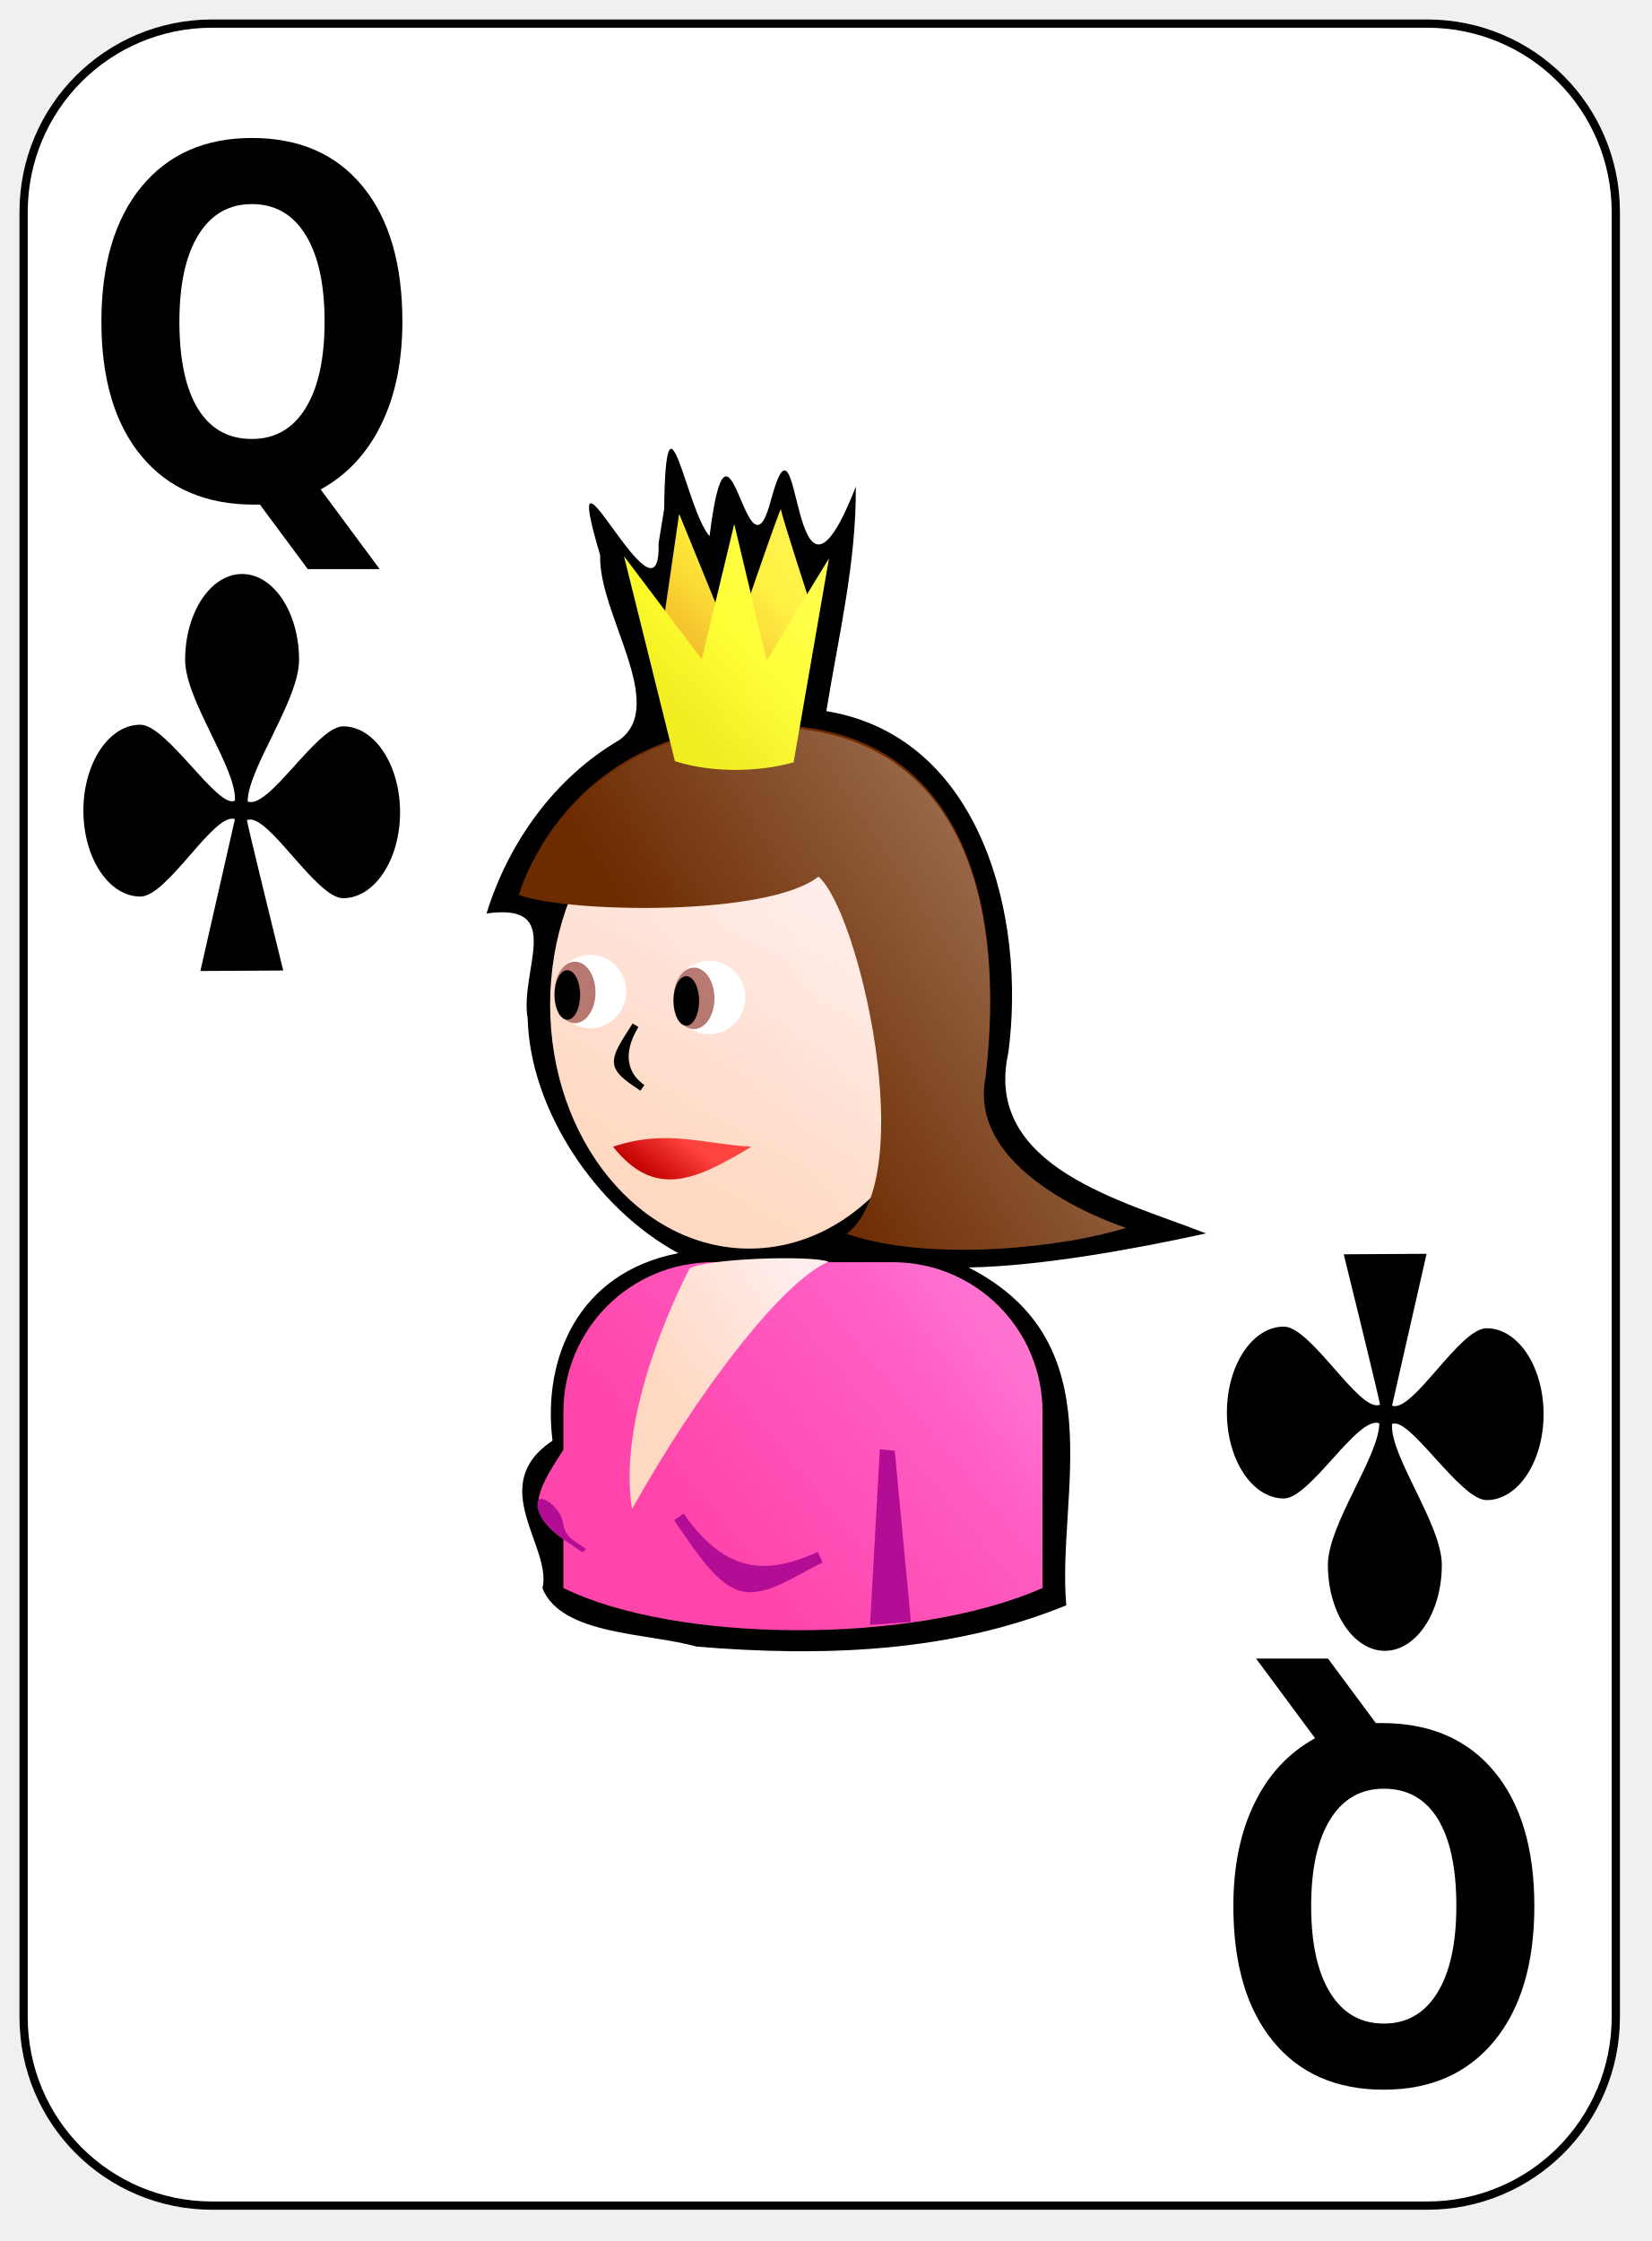
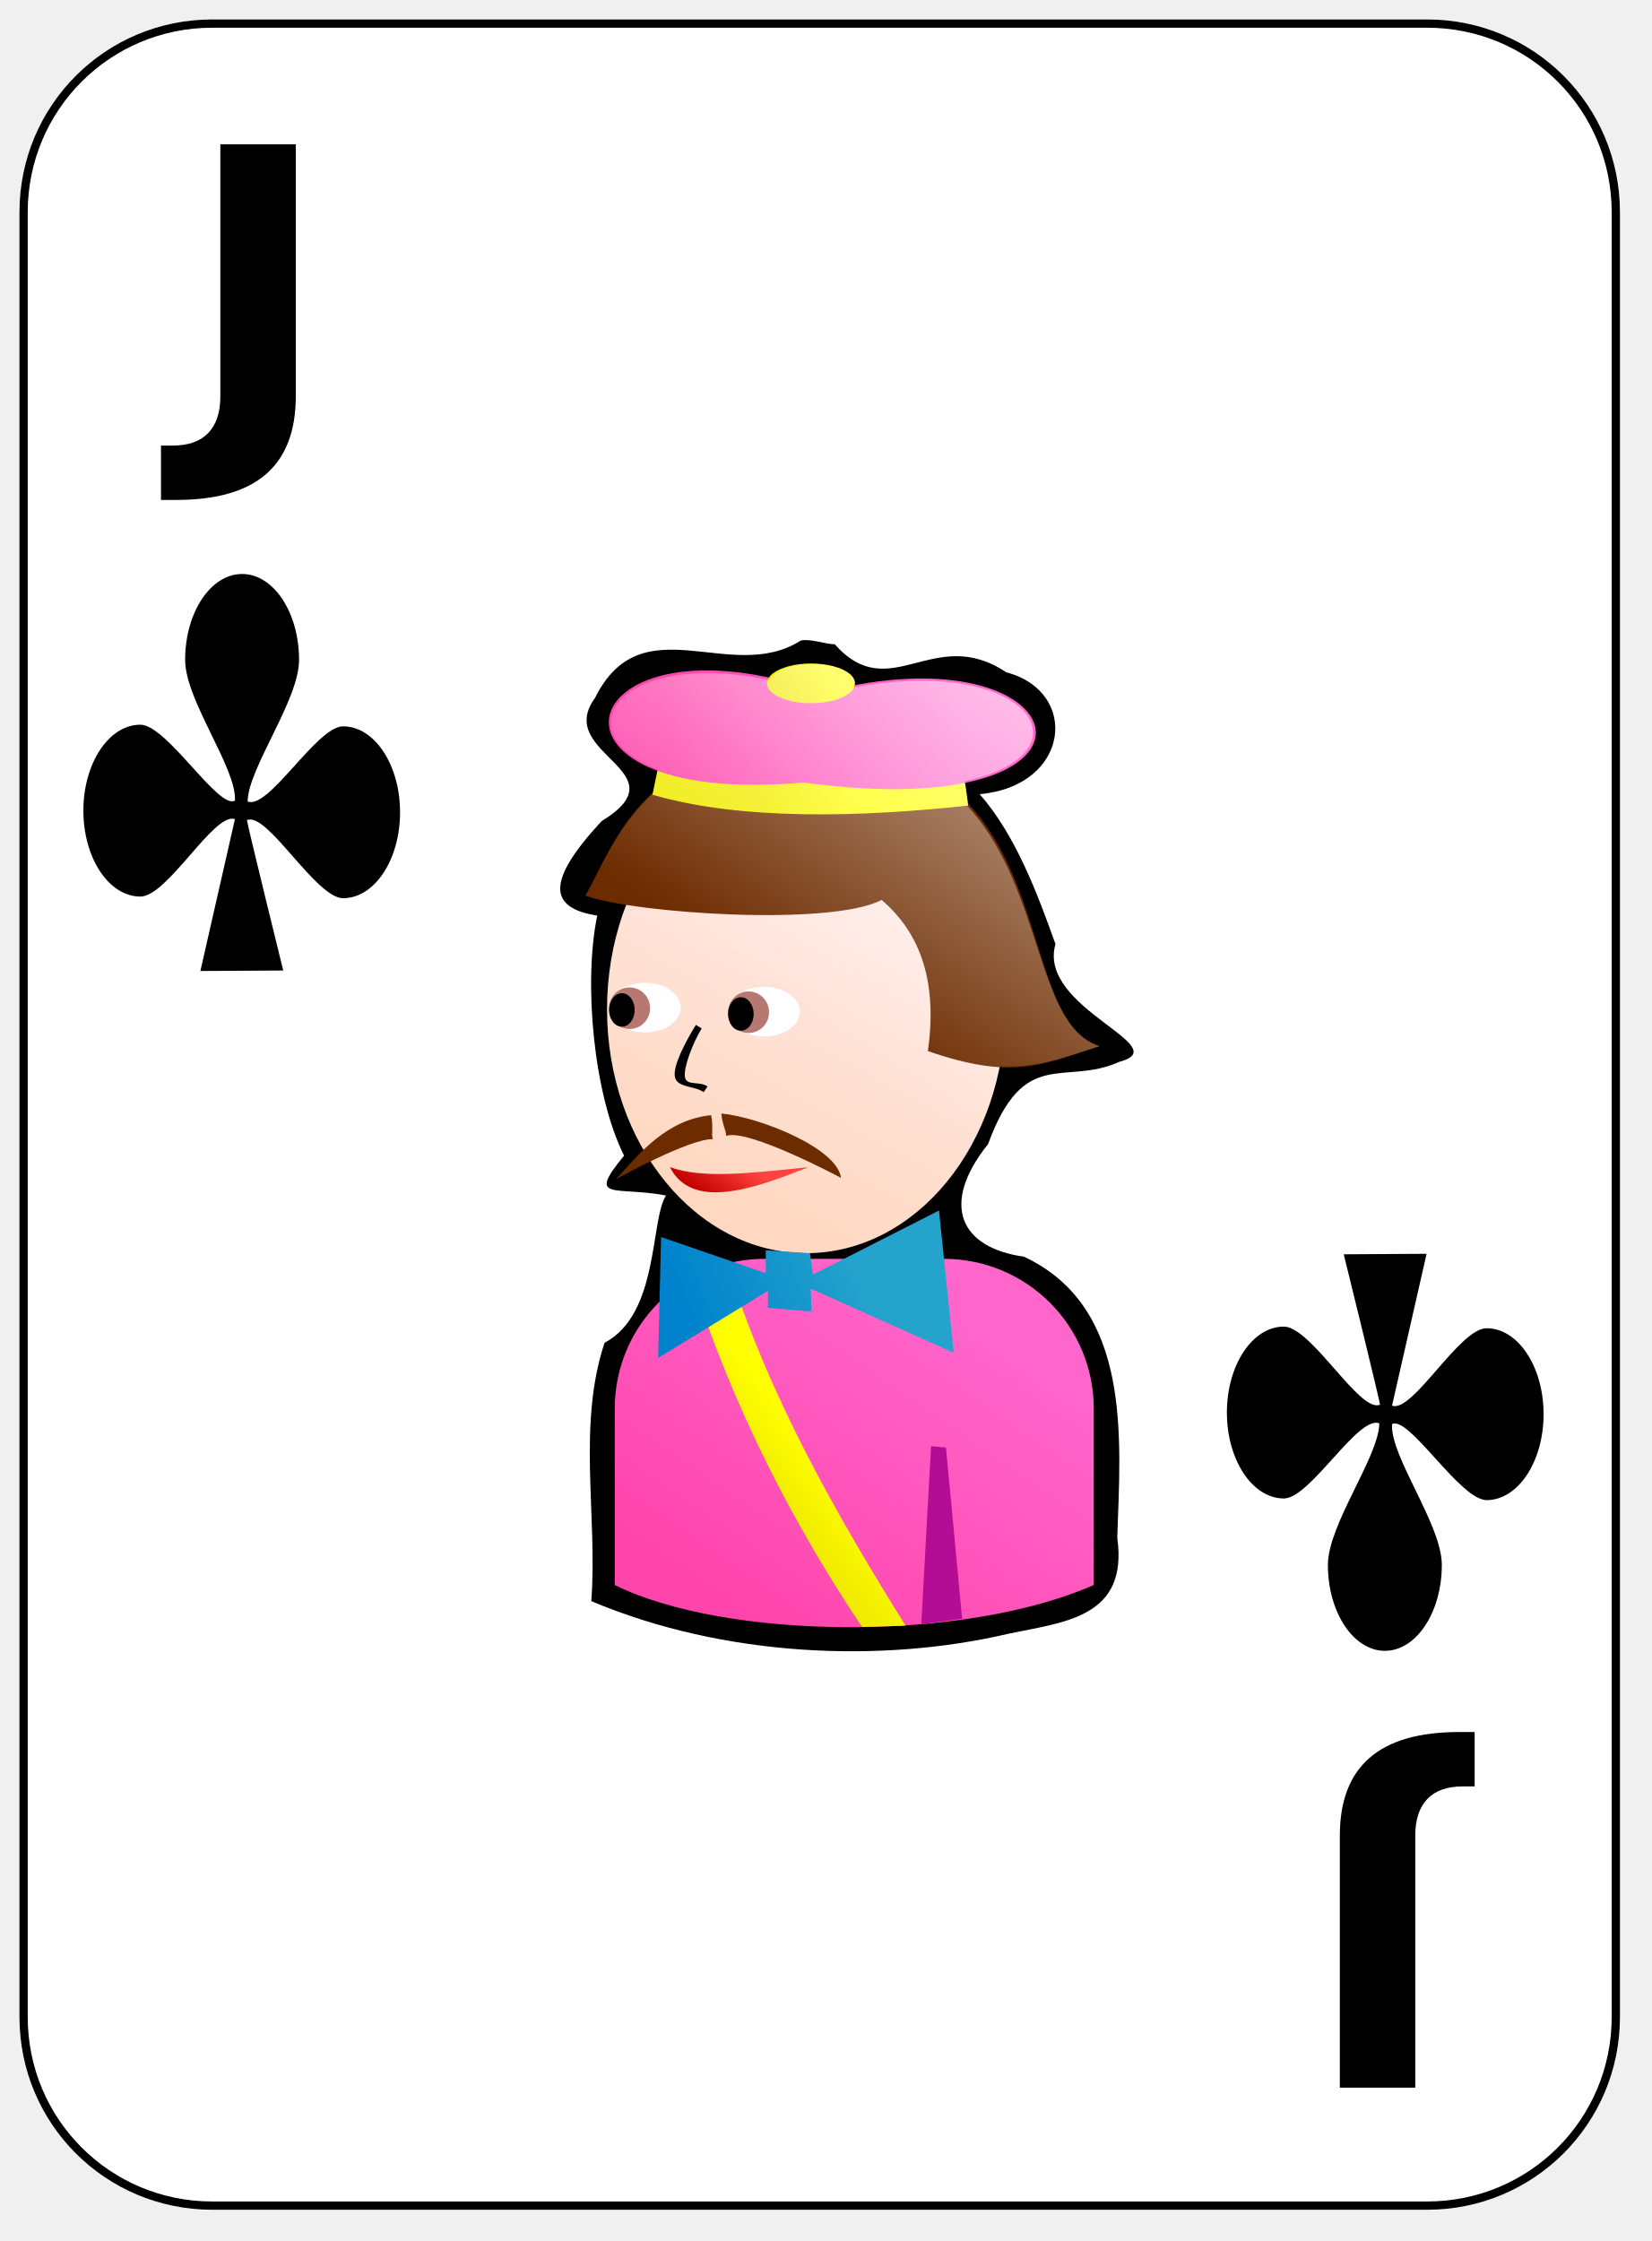
- <svg xmlns="http://www.w3.org/2000/svg" xmlns:xlink="http://www.w3.org/1999/xlink" id="svg2" height="190" preserveAspectRatio="xMinYMin meet" viewBox="0 0 140 190" y="0" x="0" version="1.0">
+ <svg xmlns="http://www.w3.org/2000/svg" xmlns:xlink="http://www.w3.org/1999/xlink" version="1.0" x="0" y="0" preserveAspectRatio="xMinYMin meet" viewBox="0 0 140 190" height="190" id="svg2">
  <defs id="defs3">
    <linearGradient id="linearGradient2060">
-       <stop id="stop2062" offset="0" style="stop-color:#ebf0d0;stop-opacity:1;" />
-       <stop id="stop2064" offset="1" style="stop-color:#ffffeb;stop-opacity:1;" />
+       <stop style="stop-color:#ebf0d0;stop-opacity:1;" offset="0" id="stop2062" />
+       <stop style="stop-color:#ffffeb;stop-opacity:1;" offset="1" id="stop2064" />
    </linearGradient>
-     <linearGradient gradientTransform="translate(0,-1)" gradientUnits="userSpaceOnUse" xlink:href="#linearGradient2060" id="linearGradient4853" y2="128.695" x2="109" y1="63.1" x1="2" />
+     <linearGradient x1="2" y1="63.1" x2="109" y2="128.695" id="linearGradient4853" xlink:href="#linearGradient2060" gradientUnits="userSpaceOnUse" gradientTransform="translate(0,-1)" />
+     <linearGradient xlink:href="#linearGradient5407" id="linearGradient2286" gradientUnits="userSpaceOnUse" x1="104.75" y1="57.469" x2="109.5" y2="55.781" />
    <linearGradient id="linearGradient6214">
-       <stop style="stop-color:#c10000;stop-opacity:1;" offset="0" id="stop6216" />
-       <stop style="stop-color:#ff433e;stop-opacity:1;" offset="1" id="stop6218" />
+       <stop id="stop6216" offset="0" style="stop-color:#c10000;stop-opacity:1;" />
+       <stop id="stop6218" offset="1" style="stop-color:#ff433e;stop-opacity:1;" />
    </linearGradient>
    <linearGradient id="linearGradient5417">
-       <stop id="stop5419" offset="0" style="stop-color:#f0a700;stop-opacity:1;" />
-       <stop id="stop5421" offset="1" style="stop-color:#ffed00;stop-opacity:1;" />
+       <stop style="stop-color:#f0a700;stop-opacity:1;" offset="0" id="stop5419" />
+       <stop style="stop-color:#ffed00;stop-opacity:1;" offset="1" id="stop5421" />
    </linearGradient>
    <linearGradient id="linearGradient5407">
-       <stop style="stop-color:#f0eb00;stop-opacity:1;" offset="0" id="stop5409" />
-       <stop style="stop-color:#ffff00;stop-opacity:1;" offset="1" id="stop5411" />
+       <stop id="stop5409" offset="0" style="stop-color:#f0eb00;stop-opacity:1;" />
+       <stop id="stop5411" offset="1" style="stop-color:#ffff00;stop-opacity:1;" />
    </linearGradient>
    <linearGradient id="linearGradient3865">
-       <stop style="stop-color:#0083cc;stop-opacity:1;" offset="0" id="stop3867" />
-       <stop style="stop-color:#24a4cc;stop-opacity:1;" offset="1" id="stop3869" />
+       <stop id="stop3867" offset="0" style="stop-color:#0083cc;stop-opacity:1;" />
+       <stop id="stop3869" offset="1" style="stop-color:#24a4cc;stop-opacity:1;" />
    </linearGradient>
    <linearGradient id="linearGradient3857">
-       <stop style="stop-color:#ffd8c1;stop-opacity:1;" offset="0" id="stop3859" />
-       <stop style="stop-color:#ffeded;stop-opacity:1;" offset="1" id="stop3861" />
+       <stop id="stop3859" offset="0" style="stop-color:#ffd8c1;stop-opacity:1;" />
+       <stop id="stop3861" offset="1" style="stop-color:#ffeded;stop-opacity:1;" />
    </linearGradient>
    <linearGradient id="linearGradient2580">
-       <stop style="stop-color:#ffffff;stop-opacity:1;" offset="0" id="stop2582" />
-       <stop style="stop-color:#ffffff;stop-opacity:0;" offset="1" id="stop2584" />
+       <stop id="stop2582" offset="0" style="stop-color:#ffffff;stop-opacity:1;" />
+       <stop id="stop2584" offset="1" style="stop-color:#ffffff;stop-opacity:0;" />
    </linearGradient>
    <linearGradient id="linearGradient3196">
-       <stop style="stop-color:#008200;stop-opacity:1;" offset="0" id="stop3198" />
-       <stop style="stop-color:#00d000;stop-opacity:1;" offset="1" id="stop3200" />
+       <stop id="stop3198" offset="0" style="stop-color:#008200;stop-opacity:1;" />
+       <stop id="stop3200" offset="1" style="stop-color:#00d000;stop-opacity:1;" />
    </linearGradient>
    <linearGradient id="linearGradient4408">
-       <stop style="stop-color:#ff44ab;stop-opacity:1;" offset="0" id="stop4410" />
-       <stop style="stop-color:#ff66cc;stop-opacity:1;" offset="1" id="stop4412" />
+       <stop id="stop4410" offset="0" style="stop-color:#ff44ab;stop-opacity:1;" />
+       <stop id="stop4412" offset="1" style="stop-color:#ff66cc;stop-opacity:1;" />
    </linearGradient>
-     <linearGradient xlink:href="#linearGradient3857" id="linearGradient7940" gradientUnits="userSpaceOnUse" gradientTransform="matrix(0.186825,0,0,0.144857,6.08865,313.5334)" x1="356.442" y1="437.499" x2="484.796" y2="256.18" />
-     <linearGradient xlink:href="#linearGradient4408" id="linearGradient7942" gradientUnits="userSpaceOnUse" gradientTransform="matrix(0.144857,0,0,0.144857,31.48385,326.1738)" x1="298.986" y1="540.539" x2="449.323" y2="415.539" />
-     <linearGradient xlink:href="#linearGradient5417" id="linearGradient7944" gradientUnits="userSpaceOnUse" x1="632" y1="146.362" x2="698" y2="85.362" />
-     <linearGradient xlink:href="#linearGradient5407" id="linearGradient7946" gradientUnits="userSpaceOnUse" x1="653" y1="210.362" x2="708" y2="160.362" />
-     <linearGradient xlink:href="#linearGradient6214" id="linearGradient7948" gradientUnits="userSpaceOnUse" gradientTransform="matrix(0.144857,0,0,0.144857,28.88155,325.5233)" x1="294.246" y1="346.327" x2="312.092" y2="322.139" />
-     <linearGradient xlink:href="#linearGradient3857" id="linearGradient7950" gradientUnits="userSpaceOnUse" gradientTransform="translate(18.4375,270.2081)" x1="53.127" y1="122.476" x2="65.8" y2="113.287" />
-     <linearGradient xlink:href="#linearGradient2580" id="linearGradient7952" gradientUnits="userSpaceOnUse" gradientTransform="translate(175.4375,261.211)" x1="-21.764" y1="46.291" x2="-101.909" y2="98.109" />
+     <linearGradient xlink:href="#linearGradient4408" id="linearGradient34766" gradientUnits="userSpaceOnUse" gradientTransform="translate(-35.99098,2.4696)" x1="93.5" y1="62.938" x2="117.139" y2="57.702" />
+     <linearGradient xlink:href="#linearGradient5407" id="linearGradient34769" gradientUnits="userSpaceOnUse" gradientTransform="translate(-39.51848,2.5946)" x1="103.562" y1="65.109" x2="111.883" y2="62.671" />
+     <linearGradient xlink:href="#linearGradient3865" id="linearGradient34772" gradientUnits="userSpaceOnUse" gradientTransform="translate(-40.13643,3.506)" x1="98.818" y1="108.764" x2="112.891" y2="103.334" />
+     <linearGradient xlink:href="#linearGradient5407" id="linearGradient34775" gradientUnits="userSpaceOnUse" gradientTransform="translate(-35.99098,2.4696)" x1="101.393" y1="124.161" x2="105.545" y2="120.973" />
+     <linearGradient xlink:href="#linearGradient6214" id="linearGradient34782" gradientUnits="userSpaceOnUse" gradientTransform="matrix(0.144857,0,0,0.144857,17.45629,51.5584)" x1="294.246" y1="346.327" x2="312.092" y2="322.139" />
+     <linearGradient xlink:href="#linearGradient3857" id="linearGradient34797" gradientUnits="userSpaceOnUse" gradientTransform="matrix(0.186825,0,0,0.144857,-5.33661,38.2251)" x1="356.442" y1="437.499" x2="484.796" y2="256.18" />
+     <linearGradient xlink:href="#linearGradient4408" id="linearGradient35570" gradientTransform="scale(1.140394,0.87689)" x1="51.852" y1="154.546" x2="74.326" y2="129.502" gradientUnits="userSpaceOnUse" />
+     <linearGradient xlink:href="#linearGradient2580" id="linearGradient35622" gradientUnits="userSpaceOnUse" gradientTransform="matrix(0.186852,0,0,0.144857,-5.34103,38.2367)" x1="652.295" y1="77.395" x2="410.906" y2="344.417" />
+     <linearGradient y2="344.417" x2="410.906" y1="77.395" x1="652.295" gradientTransform="matrix(0.186852,0,0,0.144857,-5.33853,38.2367)" gradientUnits="userSpaceOnUse" id="linearGradient1400" xlink:href="#linearGradient2580" />
+     <linearGradient y2="57.702" x2="117.139" y1="62.938" x1="93.5" gradientTransform="translate(-35.99098,2.4696)" gradientUnits="userSpaceOnUse" id="linearGradient1404" xlink:href="#linearGradient4408" />
+     <linearGradient y2="62.671" x2="111.883" y1="65.109" x1="103.562" gradientTransform="translate(-39.51848,2.5946)" gradientUnits="userSpaceOnUse" id="linearGradient1407" xlink:href="#linearGradient5407" />
+     <linearGradient y2="103.334" x2="112.891" y1="108.764" x1="98.818" gradientTransform="translate(-40.13643,3.506)" gradientUnits="userSpaceOnUse" id="linearGradient1410" xlink:href="#linearGradient3865" />
+     <linearGradient y2="120.973" x2="105.545" y1="124.161" x1="101.393" gradientTransform="translate(-35.99098,2.4696)" gradientUnits="userSpaceOnUse" id="linearGradient1413" xlink:href="#linearGradient5407" />
+     <linearGradient y2="322.139" x2="312.092" y1="346.327" x1="294.246" gradientTransform="matrix(0.144857,0,0,0.144857,17.45629,51.5584)" gradientUnits="userSpaceOnUse" id="linearGradient1420" xlink:href="#linearGradient6214" />
+     <linearGradient y2="129.502" x2="74.326" y1="154.546" x1="51.852" gradientTransform="scale(1.140394,0.87689)" gradientUnits="userSpaceOnUse" id="linearGradient1432" xlink:href="#linearGradient4408" />
+     <linearGradient y2="256.18" x2="484.796" y1="437.499" x1="356.442" gradientTransform="matrix(0.186825,0,0,0.144857,-5.33661,38.2251)" gradientUnits="userSpaceOnUse" id="linearGradient1435" xlink:href="#linearGradient3857" />
  </defs>
  <g id="layer1">
    <g id="g5630">
      <path style="fill:#ffffff;fill-opacity:1;stroke:black;stroke-width:0.7;stroke-miterlimit:4;stroke-dashoffset:0;stroke-opacity:1" d="M 18,2 L 121,2 C 129.864,2 137,9.136 137,18 L 137,171 C 137,179.864 129.864,187 121,187 L 18,187 C 9.136,187 2,179.864 2,171 L 2,18 C 2,9.136 9.136,2 18,2 z " id="rect1306" />
    </g>
    <g transform="translate(-448.5,-231.5)" id="g5495" />
  </g>
-   <path id="text1481" style="font-size:37.419;font-style:normal;font-variant:normal;font-weight:bold;font-stretch:normal;fill:#000000;fill-opacity:1;stroke:none;stroke-width:1px;stroke-linecap:butt;stroke-linejoin:miter;stroke-opacity:1;font-family:Bitstream Vera Sans;text-anchor:start;writing-mode:lr-tb" d="M 22.039,42.783 L 21.54,42.783 C 17.453,42.783 14.275,41.416 12.004,38.683 C 9.734,35.951 8.598,32.146 8.598,27.27 C 8.598,22.408 9.728,18.596 11.988,15.837 C 14.258,13.077 17.381,11.698 21.358,11.698 C 25.378,11.698 28.507,13.064 30.744,15.797 C 32.992,18.529 34.117,22.354 34.117,27.27 C 34.117,30.646 33.518,33.553 32.322,35.991 C 31.137,38.429 29.426,40.264 27.189,41.497 L 32.189,48.248 L 26.092,48.248 L 22.039,42.783 M 21.358,17.304 C 19.408,17.304 17.896,18.174 16.822,19.916 C 15.748,21.657 15.211,24.109 15.211,27.27 C 15.211,30.485 15.737,32.95 16.789,34.665 C 17.841,36.366 19.364,37.217 21.358,37.217 C 23.318,37.217 24.835,36.346 25.91,34.604 C 26.984,32.863 27.521,30.418 27.521,27.27 C 27.521,24.109 26.984,21.657 25.91,19.916 C 24.835,18.174 23.318,17.304 21.358,17.304" />
-   <path id="text4064" style="font-size:37.419;font-style:normal;font-variant:normal;font-weight:bold;font-stretch:normal;fill:#000000;fill-opacity:1;stroke:none;stroke-width:1px;stroke-linecap:butt;stroke-linejoin:miter;stroke-opacity:1;font-family:Bitstream Vera Sans;text-anchor:start;writing-mode:lr-tb" d="M 116.651,146.088 L 117.15,146.088 C 121.237,146.088 124.415,147.454 126.686,150.187 C 128.956,152.919 130.092,156.724 130.092,161.6 C 130.092,166.463 128.962,170.274 126.702,173.033 C 124.432,175.793 121.309,177.172 117.332,177.172 C 113.312,177.172 110.183,175.806 107.946,173.073 C 105.698,170.341 104.573,166.516 104.573,161.6 C 104.573,158.224 105.171,155.317 106.368,152.879 C 107.553,150.441 109.264,148.606 111.501,147.373 L 106.501,140.622 L 112.598,140.622 L 116.651,146.088 M 117.332,171.566 C 119.282,171.566 120.794,170.696 121.868,168.954 C 122.942,167.213 123.479,164.761 123.479,161.6 C 123.479,158.385 122.953,155.92 121.901,154.205 C 120.849,152.504 119.326,151.653 117.332,151.653 C 115.372,151.653 113.855,152.524 112.78,154.266 C 111.706,156.007 111.169,158.452 111.169,161.6 C 111.169,164.761 111.706,167.213 112.78,168.954 C 113.855,170.696 115.372,171.566 117.332,171.566" />
-   <path id="path908" style="fill:#000000;fill-opacity:1;fill-rule:evenodd;stroke:none;stroke-width:1pt;stroke-linecap:butt;stroke-linejoin:miter;stroke-opacity:1" d="M 20.527,48.665 C 17.861,48.665 15.697,51.929 15.697,55.951 C 15.697,59.377 20.089,65.142 19.919,67.88 C 18.509,68.663 14.152,61.443 11.9,61.443 C 9.233,61.443 7.07,64.706 7.07,68.728 C 7.07,72.751 9.233,76.014 11.9,76.014 C 14.212,76.014 18.176,68.8 19.919,69.451 L 16.99,82.325 L 24.014,82.283 C 24.014,82.283 20.937,69.802 20.933,69.507 L 20.988,69.507 L 20.988,69.521 C 22.695,68.881 26.794,76.153 29.09,76.153 C 31.757,76.153 33.92,72.89 33.92,68.867 C 33.92,64.845 31.757,61.582 29.09,61.582 C 26.848,61.582 22.782,68.682 20.997,67.95 C 21.022,65.144 25.357,59.373 25.357,55.951 C 25.357,51.929 23.194,48.665 20.527,48.665 z " />
-   <path id="path4052" style="fill:#000000;fill-opacity:1;fill-rule:evenodd;stroke:none;stroke-width:1pt;stroke-linecap:butt;stroke-linejoin:miter;stroke-opacity:1" d="M 117.418,139.963 C 120.085,139.963 122.248,136.699 122.248,132.677 C 122.248,129.25 117.856,123.485 118.027,120.747 C 119.437,119.965 123.794,127.185 126.046,127.185 C 128.712,127.185 130.875,123.921 130.875,119.899 C 130.875,115.877 128.712,112.613 126.046,112.613 C 123.733,112.613 119.77,119.827 118.027,119.176 L 120.956,106.302 L 113.932,106.344 C 113.932,106.344 117.009,118.825 117.013,119.121 L 116.957,119.121 L 116.957,119.107 C 115.25,119.746 111.152,112.474 108.855,112.474 C 106.189,112.474 104.025,115.738 104.025,119.76 C 104.025,123.782 106.189,127.046 108.855,127.046 C 111.098,127.046 115.163,119.945 116.948,120.678 C 116.923,123.483 112.588,129.254 112.588,132.677 C 112.588,136.699 114.752,139.963 117.418,139.963 z " />
-   <g id="g4494" transform="translate(-16.25,-275.6968)">
-     <path id="path2033" d="M 72.088,321.754 C 72.336,330.143 63.313,309.912 67.138,322.772 C 66.96,327.717 72.883,335.418 68.781,338.427 C 63.292,341.628 59.366,347.109 57.5,353.146 C 64.224,352.191 60.283,357.953 60.989,362.048 C 61.194,369.798 66.79,378.181 73.764,381.946 C 65.298,383.578 62.224,390.831 63.095,397.839 C 57.401,401.663 63.086,406.823 62.244,410.364 C 63.864,414.354 71.184,414.128 75.312,415.302 C 85.834,416.173 96.753,415.847 106.656,411.802 C 105.832,402.377 110.893,389.536 98.367,383.158 C 104.591,383.042 112.466,381.587 118.5,380.271 C 111.636,377.562 99.575,374.693 101.741,364.963 C 103.275,353.498 99.468,338.14 86.312,335.989 C 87.341,329.667 88.861,323.399 88.812,316.958 C 83.135,331.469 84.266,308.138 81.594,318.176 C 79.54,325.979 78.071,307.799 76.412,321.153 C 74.439,318.97 72.711,307.115 72.56,318.878 L 72.088,321.754 z " style="fill:#000000;fill-opacity:1;stroke:none;stroke-width:2;stroke-miterlimit:4;stroke-dashoffset:0;stroke-opacity:1" />
-     <path id="path2037" d="M 96.661,360.881 C 96.661,372.294 89.097,381.557 79.777,381.557 C 70.457,381.557 62.893,372.294 62.893,360.881 C 62.893,349.468 70.457,340.205 79.777,340.205 C 89.097,340.205 96.661,349.468 96.661,360.881 z " style="fill:url(#linearGradient7940);fill-opacity:1;stroke:none;stroke-width:2;stroke-miterlimit:4;stroke-dashoffset:0;stroke-opacity:1" />
-     <path id="path2039" d="M 76.737,382.709 C 69.688,382.709 64.018,388.379 64.018,395.428 L 64.018,398.615 C 62.841,400.449 61.685,402.169 61.924,403.584 C 62.101,404.629 63.017,405.477 64.018,406.209 L 64.018,410.334 C 73.398,414.983 93.55,415.228 104.643,410.334 L 104.643,395.428 C 104.643,388.379 98.974,382.709 91.924,382.709 L 76.737,382.709 z " style="fill:url(#linearGradient7942);fill-opacity:1;stroke:none;stroke-width:2;stroke-miterlimit:4;stroke-dashoffset:0;stroke-opacity:1" />
-     <path id="path2041" d="M 60.238,351.58 C 60.238,351.58 64.135,337.449 80.85,337.169 C 97.284,336.89 101.67,351.052 99.817,367.002 C 98.104,375.503 111.718,379.787 111.718,379.787 C 106.865,381.364 95.266,382.801 88.024,380.303 C 94.312,375.581 89.07,352.955 85.645,350.019 C 81.376,353.407 64.611,353.114 60.238,351.58 z " style="fill:#6d2b00;fill-opacity:1;fill-rule:evenodd;stroke:none;stroke-width:1.537px;stroke-linecap:butt;stroke-linejoin:miter;stroke-opacity:1" />
-     <g transform="matrix(0.144857,0,0,0.144857,28.88155,325.5233)" id="g2043">
-       <path id="path2045" d="M 353,245.862 C 353,257.73 343.592,267.362 332,267.362 C 320.408,267.362 311,257.73 311,245.862 C 311,233.994 320.408,224.362 332,224.362 C 343.592,224.362 353,233.994 353,245.862 z " style="fill:#ffffff;fill-opacity:1;stroke:none;stroke-width:2;stroke-miterlimit:4;stroke-dashoffset:0;stroke-opacity:1" transform="translate(-4,-6)" />
-       <path id="path2047" d="M 353,245.862 C 353,257.73 343.592,267.362 332,267.362 C 320.408,267.362 311,257.73 311,245.862 C 311,233.994 320.408,224.362 332,224.362 C 343.592,224.362 353,233.994 353,245.862 z " style="fill:#b67870;fill-opacity:1;stroke:none;stroke-width:2;stroke-miterlimit:4;stroke-dashoffset:0;stroke-opacity:1" transform="matrix(0.571429,0,0,0.83721,129.2857,34.52408)" />
-       <path id="path2049" d="M 353,245.862 C 353,257.73 343.592,267.362 332,267.362 C 320.408,267.362 311,257.73 311,245.862 C 311,233.994 320.408,224.362 332,224.362 C 343.592,224.362 353,233.994 353,245.862 z " style="fill:#000000;fill-opacity:1;stroke:none;stroke-width:2;stroke-miterlimit:4;stroke-dashoffset:0;stroke-opacity:1" transform="matrix(0.357143,0,0,0.674419,195.9286,76.04816)" />
+   <path d="M 18.683,12.234 L 25.079,12.234 L 25.079,33.593 C 25.079,36.54 24.238,38.742 22.554,40.2 C 20.882,41.658 18.346,42.386 14.946,42.386 L 13.65,42.386 L 13.65,37.776 L 14.646,37.776 C 15.976,37.776 16.978,37.422 17.653,36.714 C 18.34,36.006 18.683,34.966 18.683,33.593 L 18.683,12.234" style="font-size:33.227;font-style:normal;font-variant:normal;font-weight:bold;font-stretch:normal;fill:#000000;fill-opacity:1;stroke:none;stroke-width:1px;stroke-linecap:butt;stroke-linejoin:miter;stroke-opacity:1;font-family:Bitstream Vera Sans;text-anchor:start;writing-mode:lr-tb" id="text1883" />
+   <path d="M 119.996,177 L 113.6,177 L 113.6,155.641 C 113.6,152.694 114.442,150.492 116.125,149.034 C 117.798,147.576 120.334,146.847 123.734,146.847 L 125.03,146.847 L 125.03,151.458 L 124.033,151.458 C 122.704,151.458 121.702,151.812 121.026,152.52 C 120.339,153.228 119.996,154.268 119.996,155.641 L 119.996,177" style="font-size:33.227;font-style:normal;font-variant:normal;font-weight:bold;font-stretch:normal;fill:#000000;fill-opacity:1;stroke:none;stroke-width:1px;stroke-linecap:butt;stroke-linejoin:miter;stroke-opacity:1;font-family:Bitstream Vera Sans;text-anchor:start;writing-mode:lr-tb" id="text4345" />
+   <path d="M 20.527,48.665 C 17.861,48.665 15.697,51.929 15.697,55.951 C 15.697,59.377 20.089,65.142 19.919,67.88 C 18.509,68.663 14.152,61.443 11.9,61.443 C 9.233,61.443 7.07,64.706 7.07,68.728 C 7.07,72.751 9.233,76.014 11.9,76.014 C 14.212,76.014 18.176,68.8 19.919,69.451 L 16.99,82.325 L 24.014,82.283 C 24.014,82.283 20.937,69.802 20.933,69.507 L 20.988,69.507 L 20.988,69.521 C 22.695,68.881 26.794,76.153 29.09,76.153 C 31.757,76.153 33.92,72.89 33.92,68.867 C 33.92,64.845 31.757,61.582 29.09,61.582 C 26.848,61.582 22.782,68.682 20.997,67.95 C 21.022,65.144 25.357,59.373 25.357,55.951 C 25.357,51.929 23.194,48.665 20.527,48.665 z " style="fill:#000000;fill-opacity:1;fill-rule:evenodd;stroke:none;stroke-width:1pt;stroke-linecap:butt;stroke-linejoin:miter;stroke-opacity:1" id="path908" />
+   <path d="M 117.418,139.963 C 120.085,139.963 122.248,136.699 122.248,132.677 C 122.248,129.25 117.856,123.485 118.027,120.747 C 119.437,119.965 123.794,127.185 126.046,127.185 C 128.712,127.185 130.875,123.921 130.875,119.899 C 130.875,115.877 128.712,112.613 126.046,112.613 C 123.733,112.613 119.77,119.827 118.027,119.176 L 120.956,106.302 L 113.932,106.344 C 113.932,106.344 117.009,118.825 117.013,119.121 L 116.957,119.121 L 116.957,119.107 C 115.25,119.746 111.152,112.474 108.855,112.474 C 106.189,112.474 104.025,115.738 104.025,119.76 C 104.025,123.782 106.189,127.046 108.855,127.046 C 111.098,127.046 115.163,119.945 116.948,120.678 C 116.923,123.483 112.588,129.254 112.588,132.677 C 112.588,136.699 114.752,139.963 117.418,139.963 z " style="fill:#000000;fill-opacity:1;fill-rule:evenodd;stroke:none;stroke-width:1pt;stroke-linecap:butt;stroke-linejoin:miter;stroke-opacity:1" id="path4322" />
+   <g id="g1438">
+     <path id="path2136" d="M 67.892,54.313 C 61.92,58.087 54.422,51.148 50.439,59.193 C 46.944,63.975 57.969,65.366 51.009,69.617 C 46.252,74.741 46.532,76.997 50.639,77.624 C 49.457,83.288 50.319,92.795 52.914,97.98 C 49.702,101.883 52.109,100.542 56.466,101.356 C 55.112,103.51 55.89,111.405 51.259,113.845 C 48.928,120.866 50.676,128.487 50.134,135.751 C 61.409,140.499 74.759,141.038 85.537,138.506 C 90.275,137.515 95.682,137.137 94.728,130.376 C 95.011,121.95 96.01,110.858 86.818,106.546 C 81.445,105.793 79.653,102.158 83.777,96.996 C 86.84,88.638 90.217,92.135 94.921,90.021 C 99.822,88.71 87.919,85.482 89.491,80.044 C 87.969,75.79 86.108,70.786 83.061,67.333 C 90.74,66.643 91.563,58.635 85.322,57.001 C 79.135,52.879 75.484,59.915 70.777,54.626 C 69.997,54.613 68.674,54.122 67.892,54.313 z " style="fill:#000000;fill-opacity:1;stroke:none;stroke-width:2;stroke-miterlimit:4;stroke-dashoffset:0;stroke-opacity:1" />
+     <path id="path2140" d="M 85.235,85.573 C 85.235,96.986 77.672,106.249 68.352,106.249 C 59.032,106.249 51.468,96.986 51.468,85.573 C 51.468,74.159 59.032,64.896 68.352,64.896 C 77.672,64.896 85.235,74.159 85.235,85.573 z " style="fill:url(#linearGradient1435);fill-opacity:1;stroke:none;stroke-width:2;stroke-miterlimit:4;stroke-dashoffset:0;stroke-opacity:1" />
+     <path id="path2142" d="M 64.845,106.727 C 57.796,106.727 52.12,112.403 52.12,119.452 L 52.12,134.381 C 61.5,139.03 81.646,139.275 92.739,134.381 L 92.739,119.452 C 92.739,112.403 87.063,106.727 80.014,106.727 L 64.845,106.727 z " style="fill:url(#linearGradient1432);fill-opacity:1;stroke:none;stroke-width:2;stroke-miterlimit:4;stroke-dashoffset:0;stroke-opacity:1" />
+     <path id="path2144" d="M 49.638,75.941 C 52.165,71.413 54.692,62.761 68.765,62.851 C 90.605,63.49 85.395,86.232 93.216,88.686 C 88.363,90.264 85.917,91.615 78.675,89.116 C 79.467,83.418 78.176,79.238 74.75,76.301 C 70.481,78.54 54.011,77.476 49.638,75.941 z " style="fill:#6d2b00;fill-opacity:1;fill-rule:evenodd;stroke:none;stroke-width:1.537px;stroke-linecap:butt;stroke-linejoin:miter;stroke-opacity:1" />
+     <g transform="matrix(0.144857,0,0,9.790296e-2,17.25788,62.2885)" id="g2146">
+       <path id="path2148" d="M 353,245.862 C 353,257.73 343.592,267.362 332,267.362 C 320.408,267.362 311,257.73 311,245.862 C 311,233.994 320.408,224.362 332,224.362 C 343.592,224.362 353,233.994 353,245.862 z " style="fill:#ffffff;fill-opacity:1;stroke:none;stroke-width:2;stroke-miterlimit:4;stroke-dashoffset:0;stroke-opacity:1" transform="translate(-4,-6)" />
+       <path id="path2150" d="M 353,245.862 C 353,257.73 343.592,267.362 332,267.362 C 320.408,267.362 311,257.73 311,245.862 C 311,233.994 320.408,224.362 332,224.362 C 343.592,224.362 353,233.994 353,245.862 z " style="fill:#b67870;fill-opacity:1;stroke:none;stroke-width:2;stroke-miterlimit:4;stroke-dashoffset:0;stroke-opacity:1" transform="matrix(0.571429,0,0,0.83721,129.2857,34.52408)" />
+       <path id="path2152" d="M 353,245.862 C 353,257.73 343.592,267.362 332,267.362 C 320.408,267.362 311,257.73 311,245.862 C 311,233.994 320.408,224.362 332,224.362 C 343.592,224.362 353,233.994 353,245.862 z " style="fill:#000000;fill-opacity:1;stroke:none;stroke-width:2;stroke-miterlimit:4;stroke-dashoffset:0;stroke-opacity:1" transform="matrix(0.357143,0,0,0.674419,195.9286,76.04816)" />
    </g>
-     <g transform="matrix(0.119803,0,0,9.705316e-2,-1.4031,317.8753)" id="g2051">
-       <path style="fill:url(#linearGradient7944);fill-opacity:1;fill-rule:evenodd;stroke:none;stroke-width:1px;stroke-linecap:butt;stroke-linejoin:miter;stroke-opacity:1" d="M 618,99.362 L 628,14.362 L 666,129.362 C 666,129.362 700,6.362 700,10.362 C 700,14.362 723,101.362 723,101.362 L 705,171.362 L 628,171.362 L 618,99.362 z " id="path2053" />
-       <path style="fill:url(#linearGradient7946);fill-opacity:1;fill-rule:evenodd;stroke:none;stroke-width:1px;stroke-linecap:butt;stroke-linejoin:miter;stroke-opacity:1" d="M 589,51.362 L 625,230.362 C 652,241.029 685,239.696 709,231.362 L 734,53.362 L 690,142.362 L 667,23.362 L 644,141.362 L 589,51.362 z " id="path2055" />
+     <g transform="matrix(0.144857,0,0,9.790296e-2,7.16938,61.9476)" id="g2154">
+       <path id="path2156" d="M 353,245.862 C 353,257.73 343.592,267.362 332,267.362 C 320.408,267.362 311,257.73 311,245.862 C 311,233.994 320.408,224.362 332,224.362 C 343.592,224.362 353,233.994 353,245.862 z " style="fill:#ffffff;fill-opacity:1;stroke:none;stroke-width:2;stroke-miterlimit:4;stroke-dashoffset:0;stroke-opacity:1" transform="translate(-4,-6)" />
+       <path id="path2158" d="M 353,245.862 C 353,257.73 343.592,267.362 332,267.362 C 320.408,267.362 311,257.73 311,245.862 C 311,233.994 320.408,224.362 332,224.362 C 343.592,224.362 353,233.994 353,245.862 z " style="fill:#b67870;fill-opacity:1;stroke:none;stroke-width:2;stroke-miterlimit:4;stroke-dashoffset:0;stroke-opacity:1" transform="matrix(0.571429,0,0,0.83721,129.2857,34.52408)" />
+       <path id="path2160" d="M 353,245.862 C 353,257.73 343.592,267.362 332,267.362 C 320.408,267.362 311,257.73 311,245.862 C 311,233.994 320.408,224.362 332,224.362 C 343.592,224.362 353,233.994 353,245.862 z " style="fill:#000000;fill-opacity:1;stroke:none;stroke-width:2;stroke-miterlimit:4;stroke-dashoffset:0;stroke-opacity:1" transform="matrix(0.357143,0,0,0.674419,195.9286,76.04816)" />
    </g>
-     <g transform="matrix(0.144857,0,0,0.144857,18.79305,325.0188)" id="g2057">
-       <path id="path2059" d="M 353,245.862 C 353,257.73 343.592,267.362 332,267.362 C 320.408,267.362 311,257.73 311,245.862 C 311,233.994 320.408,224.362 332,224.362 C 343.592,224.362 353,233.994 353,245.862 z " style="fill:#ffffff;fill-opacity:1;stroke:none;stroke-width:2;stroke-miterlimit:4;stroke-dashoffset:0;stroke-opacity:1" transform="translate(-4,-6)" />
-       <path id="path2061" d="M 353,245.862 C 353,257.73 343.592,267.362 332,267.362 C 320.408,267.362 311,257.73 311,245.862 C 311,233.994 320.408,224.362 332,224.362 C 343.592,224.362 353,233.994 353,245.862 z " style="fill:#b67870;fill-opacity:1;stroke:none;stroke-width:2;stroke-miterlimit:4;stroke-dashoffset:0;stroke-opacity:1" transform="matrix(0.571429,0,0,0.83721,129.2857,34.52408)" />
-       <path id="path2063" d="M 353,245.862 C 353,257.73 343.592,267.362 332,267.362 C 320.408,267.362 311,257.73 311,245.862 C 311,233.994 320.408,224.362 332,224.362 C 343.592,224.362 353,233.994 353,245.862 z " style="fill:#000000;fill-opacity:1;stroke:none;stroke-width:2;stroke-miterlimit:4;stroke-dashoffset:0;stroke-opacity:1" transform="matrix(0.357143,0,0,0.674419,195.9286,76.04816)" />
-     </g>
-     <path id="path2065" d="M 68.227,372.92 C 71.757,377.333 75.162,375.82 79.954,372.92 C 75.667,372.667 72.766,371.406 68.227,372.92 z " style="fill:url(#linearGradient7948);fill-opacity:1;fill-rule:evenodd;stroke:none;stroke-width:1px;stroke-linecap:butt;stroke-linejoin:miter;stroke-opacity:1" />
-     <path id="path2067" d="M 90.849,398.574 L 92.113,398.698 L 93.484,413.21 L 90.019,413.461 L 90.849,398.574 z " style="fill:#b30d95;fill-opacity:1;stroke:none;stroke-width:2;stroke-miterlimit:4;stroke-dashoffset:0;stroke-opacity:1" />
-     <path style="fill:#b30d95;fill-opacity:1;fill-rule:evenodd;stroke:none;stroke-width:1px;stroke-linecap:butt;stroke-linejoin:miter;stroke-opacity:1" d="M 74.219,404.021 L 73.406,404.583 C 75.45,407.544 77.148,410.257 79.293,410.64 C 81.439,411.023 83.966,409.09 86,408.177 L 85.594,407.271 C 83.638,408.149 81.75,408.694 79.906,408.364 C 78.062,408.035 76.165,406.841 74.219,404.021 z " id="path2069" />
-     <path style="fill:#000000;fill-opacity:1;fill-rule:evenodd;stroke:none;stroke-width:1px;stroke-linecap:butt;stroke-linejoin:miter;stroke-opacity:1" d="M 69.888,362.473 C 69.096,363.76 68.154,364.964 68.318,365.936 C 68.482,366.908 69.76,367.61 70.55,368.171 L 70.881,367.693 C 70.186,367.2 69.729,366.563 69.594,365.763 C 69.459,364.964 69.644,363.971 70.384,362.767 L 69.888,362.473 z " id="path2071" />
-     <path id="path2073" d="M 74.724,383.245 C 74.724,383.245 68.406,395.019 69.842,403.635 C 75.298,393.871 82.477,384.394 86.498,382.671 C 85.062,382.097 76.16,382.384 74.724,383.245 z " style="fill:url(#linearGradient7950);fill-opacity:1;fill-rule:evenodd;stroke:none;stroke-width:1px;stroke-linecap:butt;stroke-linejoin:miter;stroke-opacity:1" />
-     <path id="path2075" d="M 61.836,403.507 C 62.115,405.161 64.287,406.354 65.63,407.307 L 65.957,407.038 C 64.776,406.2 64.193,406.082 63.963,404.722 C 63.734,403.363 61.556,401.854 61.836,403.507 z " style="fill:#b30d95;fill-opacity:1;fill-rule:evenodd;stroke:none;stroke-width:1px;stroke-linecap:butt;stroke-linejoin:miter;stroke-opacity:1" />
-     <path id="path2077" d="M 82.469,318.899 C 82.469,318.656 81.099,322.626 79.906,326.086 L 78.5,320.149 L 76.906,326.805 L 73.844,319.274 L 72.625,327.461 L 69.156,322.867 L 73.062,338.649 C 62.967,342.244 60.25,351.586 60.25,351.586 C 61.139,351.898 62.764,352.116 64.469,352.305 C 63.486,354.926 62.906,357.827 62.906,360.899 C 62.906,372.312 70.461,381.555 79.781,381.555 C 83.645,381.555 87.154,379.889 90,377.211 C 89.533,378.515 88.934,379.627 88.031,380.305 C 95.273,382.803 106.866,381.382 111.719,379.805 C 111.719,379.805 98.1,375.494 99.812,366.992 C 101.535,352.173 97.742,339.075 84.031,337.492 L 86.531,323.055 L 84.688,326.055 C 84.004,323.948 82.469,319.214 82.469,318.899 z M 76.75,382.711 C 69.701,382.711 64.031,388.381 64.031,395.43 L 64.031,398.617 C 62.854,400.451 61.698,402.171 61.938,403.586 C 62.114,404.63 63.03,405.478 64.031,406.211 L 64.031,410.367 C 70.043,413.347 80.392,414.293 90.031,413.461 C 91.18,413.362 92.352,413.367 93.469,413.211 C 97.603,412.632 101.521,411.751 104.656,410.367 L 104.656,395.43 C 104.656,388.381 98.955,382.711 91.906,382.711 L 76.75,382.711 z " style="fill:url(#linearGradient7952);fill-opacity:1;stroke:none;stroke-width:2;stroke-miterlimit:4;stroke-dashoffset:0;stroke-opacity:1" />
+     <path id="path2162" d="M 56.801,98.955 C 58.65,102.577 63.702,100.898 68.529,98.955 C 63.205,99.514 59.536,99.924 56.801,98.955 z " style="fill:url(#linearGradient1420);fill-opacity:1;fill-rule:evenodd;stroke:none;stroke-width:1px;stroke-linecap:butt;stroke-linejoin:miter;stroke-opacity:1" />
+     <path id="path2164" d="M 78.943,122.606 L 80.206,122.729 L 81.578,137.242 L 78.112,137.708 L 78.943,122.606 z " style="fill:#b30d95;fill-opacity:1;stroke:none;stroke-width:2;stroke-miterlimit:4;stroke-dashoffset:0;stroke-opacity:1" />
+     <path style="fill:#000000;fill-opacity:1;fill-rule:evenodd;stroke:none;stroke-width:1px;stroke-linecap:butt;stroke-linejoin:miter;stroke-opacity:1" d="M 58.999,86.897 C 58.207,88.184 57.054,90.299 57.218,91.272 C 57.382,92.244 58.87,92.034 59.66,92.595 L 59.991,92.117 C 59.297,91.624 58.208,92.109 58.073,91.309 C 57.938,90.51 58.754,88.394 59.495,87.191 L 58.999,86.897 z " id="path2166" />
+     <path style="stroke-opacity:1;stroke-linejoin:miter;stroke-linecap:butt;stroke-width:1px;stroke:none;fill-rule:evenodd;fill-opacity:1;fill:#6d2b00" d="M 60.293,94.55 C 56.489,94.928 54.16,97.851 52.232,99.97 C 52.232,99.97 58.469,96.514 60.433,96.584 C 60.293,96.093 60.503,95.462 60.293,94.55 z " id="path2168" />
+     <path style="stroke-opacity:1;stroke-linejoin:miter;stroke-linecap:butt;stroke-width:1px;stroke:none;fill-rule:evenodd;fill-opacity:1;fill:#6d2b00" d="M 61.161,94.405 C 64.543,94.751 71.007,97.375 71.307,99.865 C 71.307,99.865 63.422,95.647 61.568,96.302 C 61.555,95.791 61.233,95.338 61.161,94.405 z " id="path2170" />
+     <path id="path2172" d="M 58.633,108.399 C 62.266,119.622 67.337,129.345 73.095,137.943 L 76.781,137.831 C 71.043,128.623 65.056,118.228 61.63,107.02 C 61.63,107.02 59.594,107.644 58.633,108.399 z " style="fill:url(#linearGradient1413);fill-opacity:1;fill-rule:evenodd;stroke:none;stroke-width:1px;stroke-linecap:butt;stroke-linejoin:miter;stroke-opacity:1" />
+     <path id="path2174" d="M 56.051,104.881 L 55.801,115.131 L 65.114,109.443 L 65.114,110.881 L 68.801,111.193 L 68.739,109.256 L 80.864,114.693 L 79.614,102.631 L 68.926,108.068 L 68.676,106.256 L 64.926,106.006 L 64.926,107.943 L 56.051,104.881 z " style="fill:url(#linearGradient1410);fill-opacity:1;fill-rule:evenodd;stroke:none;stroke-width:1px;stroke-linecap:butt;stroke-linejoin:miter;stroke-opacity:1" />
+     <path style="fill:url(#linearGradient1407);fill-opacity:1;fill-rule:evenodd;stroke:none;stroke-width:1px;stroke-linecap:butt;stroke-linejoin:miter;stroke-opacity:1" d="M 55.857,64.782 L 55.319,67.382 C 62.986,69.611 73.227,69.259 82.081,68.301 C 82.063,67.942 81.732,65.782 81.732,65.782 C 73.211,66.657 62.315,66.595 55.857,64.782 z " id="path2176" />
+     <path style="fill:url(#linearGradient1404);fill-opacity:1;fill-rule:evenodd;stroke:none;stroke-width:1px;stroke-linecap:butt;stroke-linejoin:miter;stroke-opacity:1" d="M 68.107,66.345 C 96.627,70.178 91.586,52.949 69.669,58.72 C 48.523,51.261 43.44,68.553 68.107,66.345 z " id="path2178" />
+     <path style="stroke-opacity:1;stroke-dashoffset:0;stroke-miterlimit:4;stroke-width:2;stroke:none;fill-opacity:1;fill:url(#linearGradient2286)" id="path2180" d="M 110.812 56.406 A 3.719 1.656 0 1 1  103.375,56.406 A 3.719 1.656 0 1 1  110.812 56.406 z" transform="translate(-38.33098,1.5321)" />
+     <path id="path2182" d="M 68.768,56.294 C 66.957,56.294 65.63,56.905 65.298,57.669 C 52.417,54.947 47.716,62.153 55.766,65.231 L 55.36,67.294 C 52.361,70.083 50.967,73.572 49.64,75.95 C 50.391,76.214 51.861,76.447 53.203,76.669 C 52.136,79.38 51.484,82.365 51.484,85.575 C 51.484,90.046 52.668,94.16 54.641,97.544 C 53.791,98.36 52.929,99.217 52.234,99.981 C 52.234,99.981 53.692,99.203 55.235,98.45 C 58.262,103.071 62.832,106.102 68.018,106.231 L 64.923,106.013 L 64.923,106.731 L 64.861,106.731 C 63.945,106.731 63.033,106.83 62.173,107.013 L 56.047,104.888 L 55.922,110.419 C 53.593,112.723 52.14,115.9 52.14,119.45 L 52.14,134.387 C 57.098,136.844 65.034,137.999 73.081,137.887 C 73.094,137.907 73.099,137.931 73.112,137.95 L 76.8,137.856 C 76.75,137.776 76.694,137.687 76.644,137.606 C 77.139,137.574 77.622,137.523 78.113,137.481 L 78.113,137.731 L 81.582,137.262 L 81.582,137.231 C 85.717,136.652 89.604,135.771 92.74,134.387 L 92.74,119.45 C 92.74,112.412 87.086,106.748 80.051,106.731 L 79.613,102.638 L 71.581,106.731 L 68.736,106.731 L 68.674,106.263 L 68.455,106.263 C 76.382,106.209 82.973,99.446 84.739,90.388 C 87.841,90.55 90.083,89.726 93.24,88.7 C 87.756,86.979 88.506,75.382 82.02,68.325 C 82.04,68.323 82.062,68.327 82.082,68.325 C 82.067,68.028 81.88,66.751 81.801,66.231 C 92.792,63.846 87.339,55.39 72.112,58.325 C 72.198,58.185 72.487,58.102 72.487,57.95 C 72.487,57.036 70.821,56.294 68.768,56.294 z " style="fill:url(#linearGradient1400);fill-opacity:1;stroke:none;stroke-width:2;stroke-miterlimit:4;stroke-dashoffset:0;stroke-opacity:1" />
  </g>
</svg>
